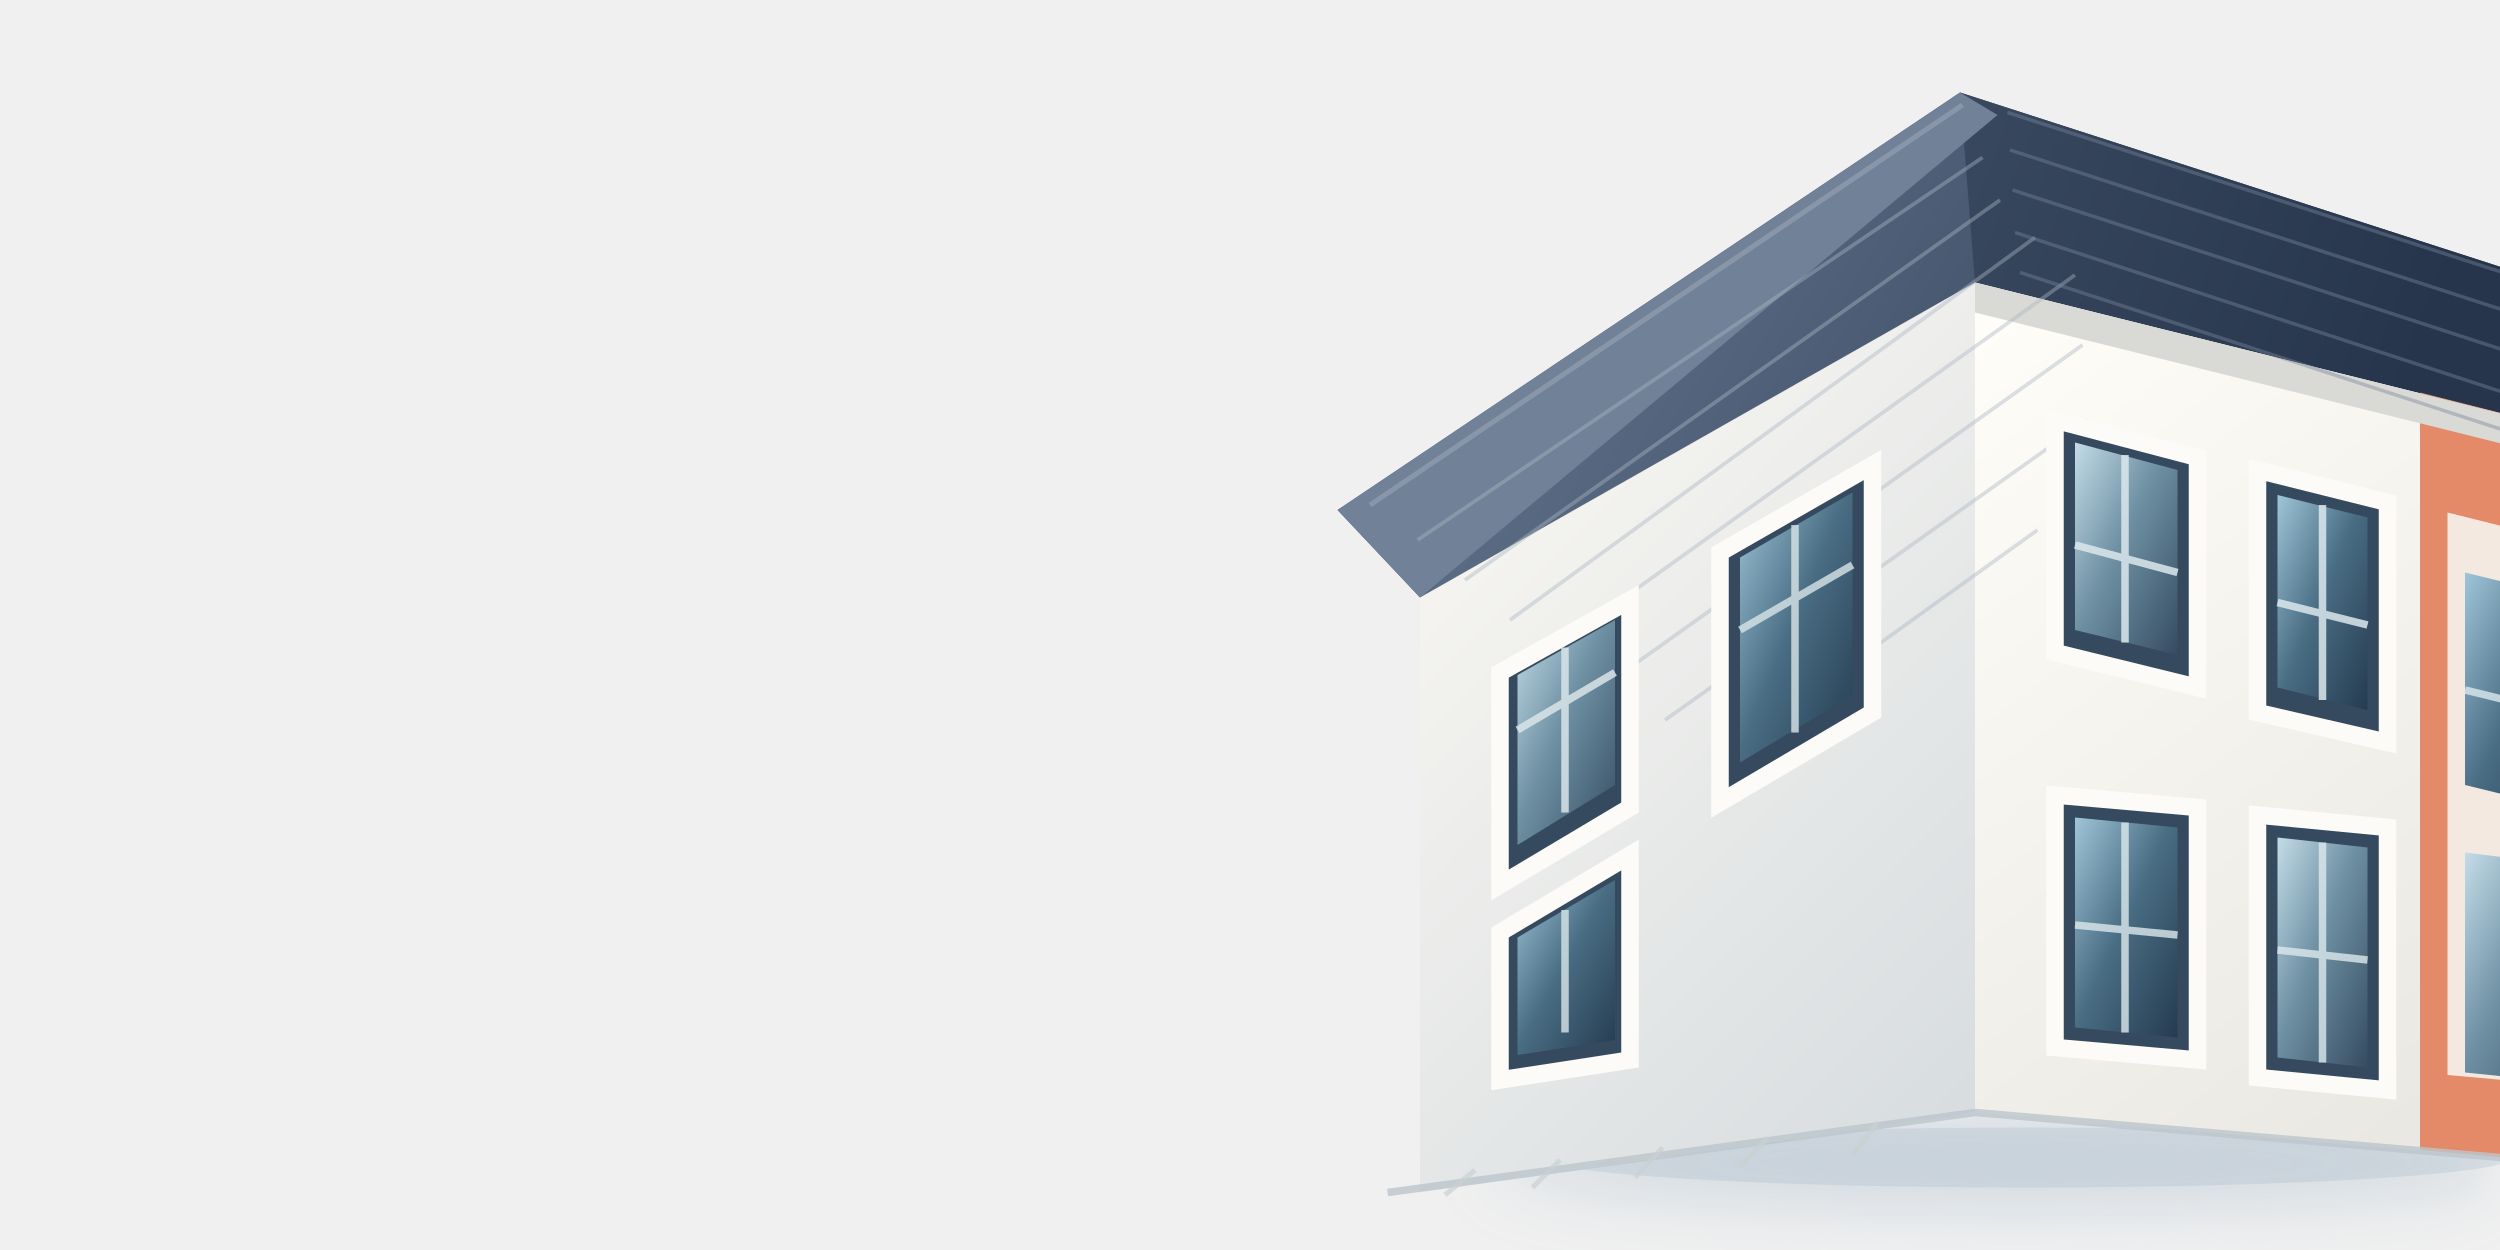
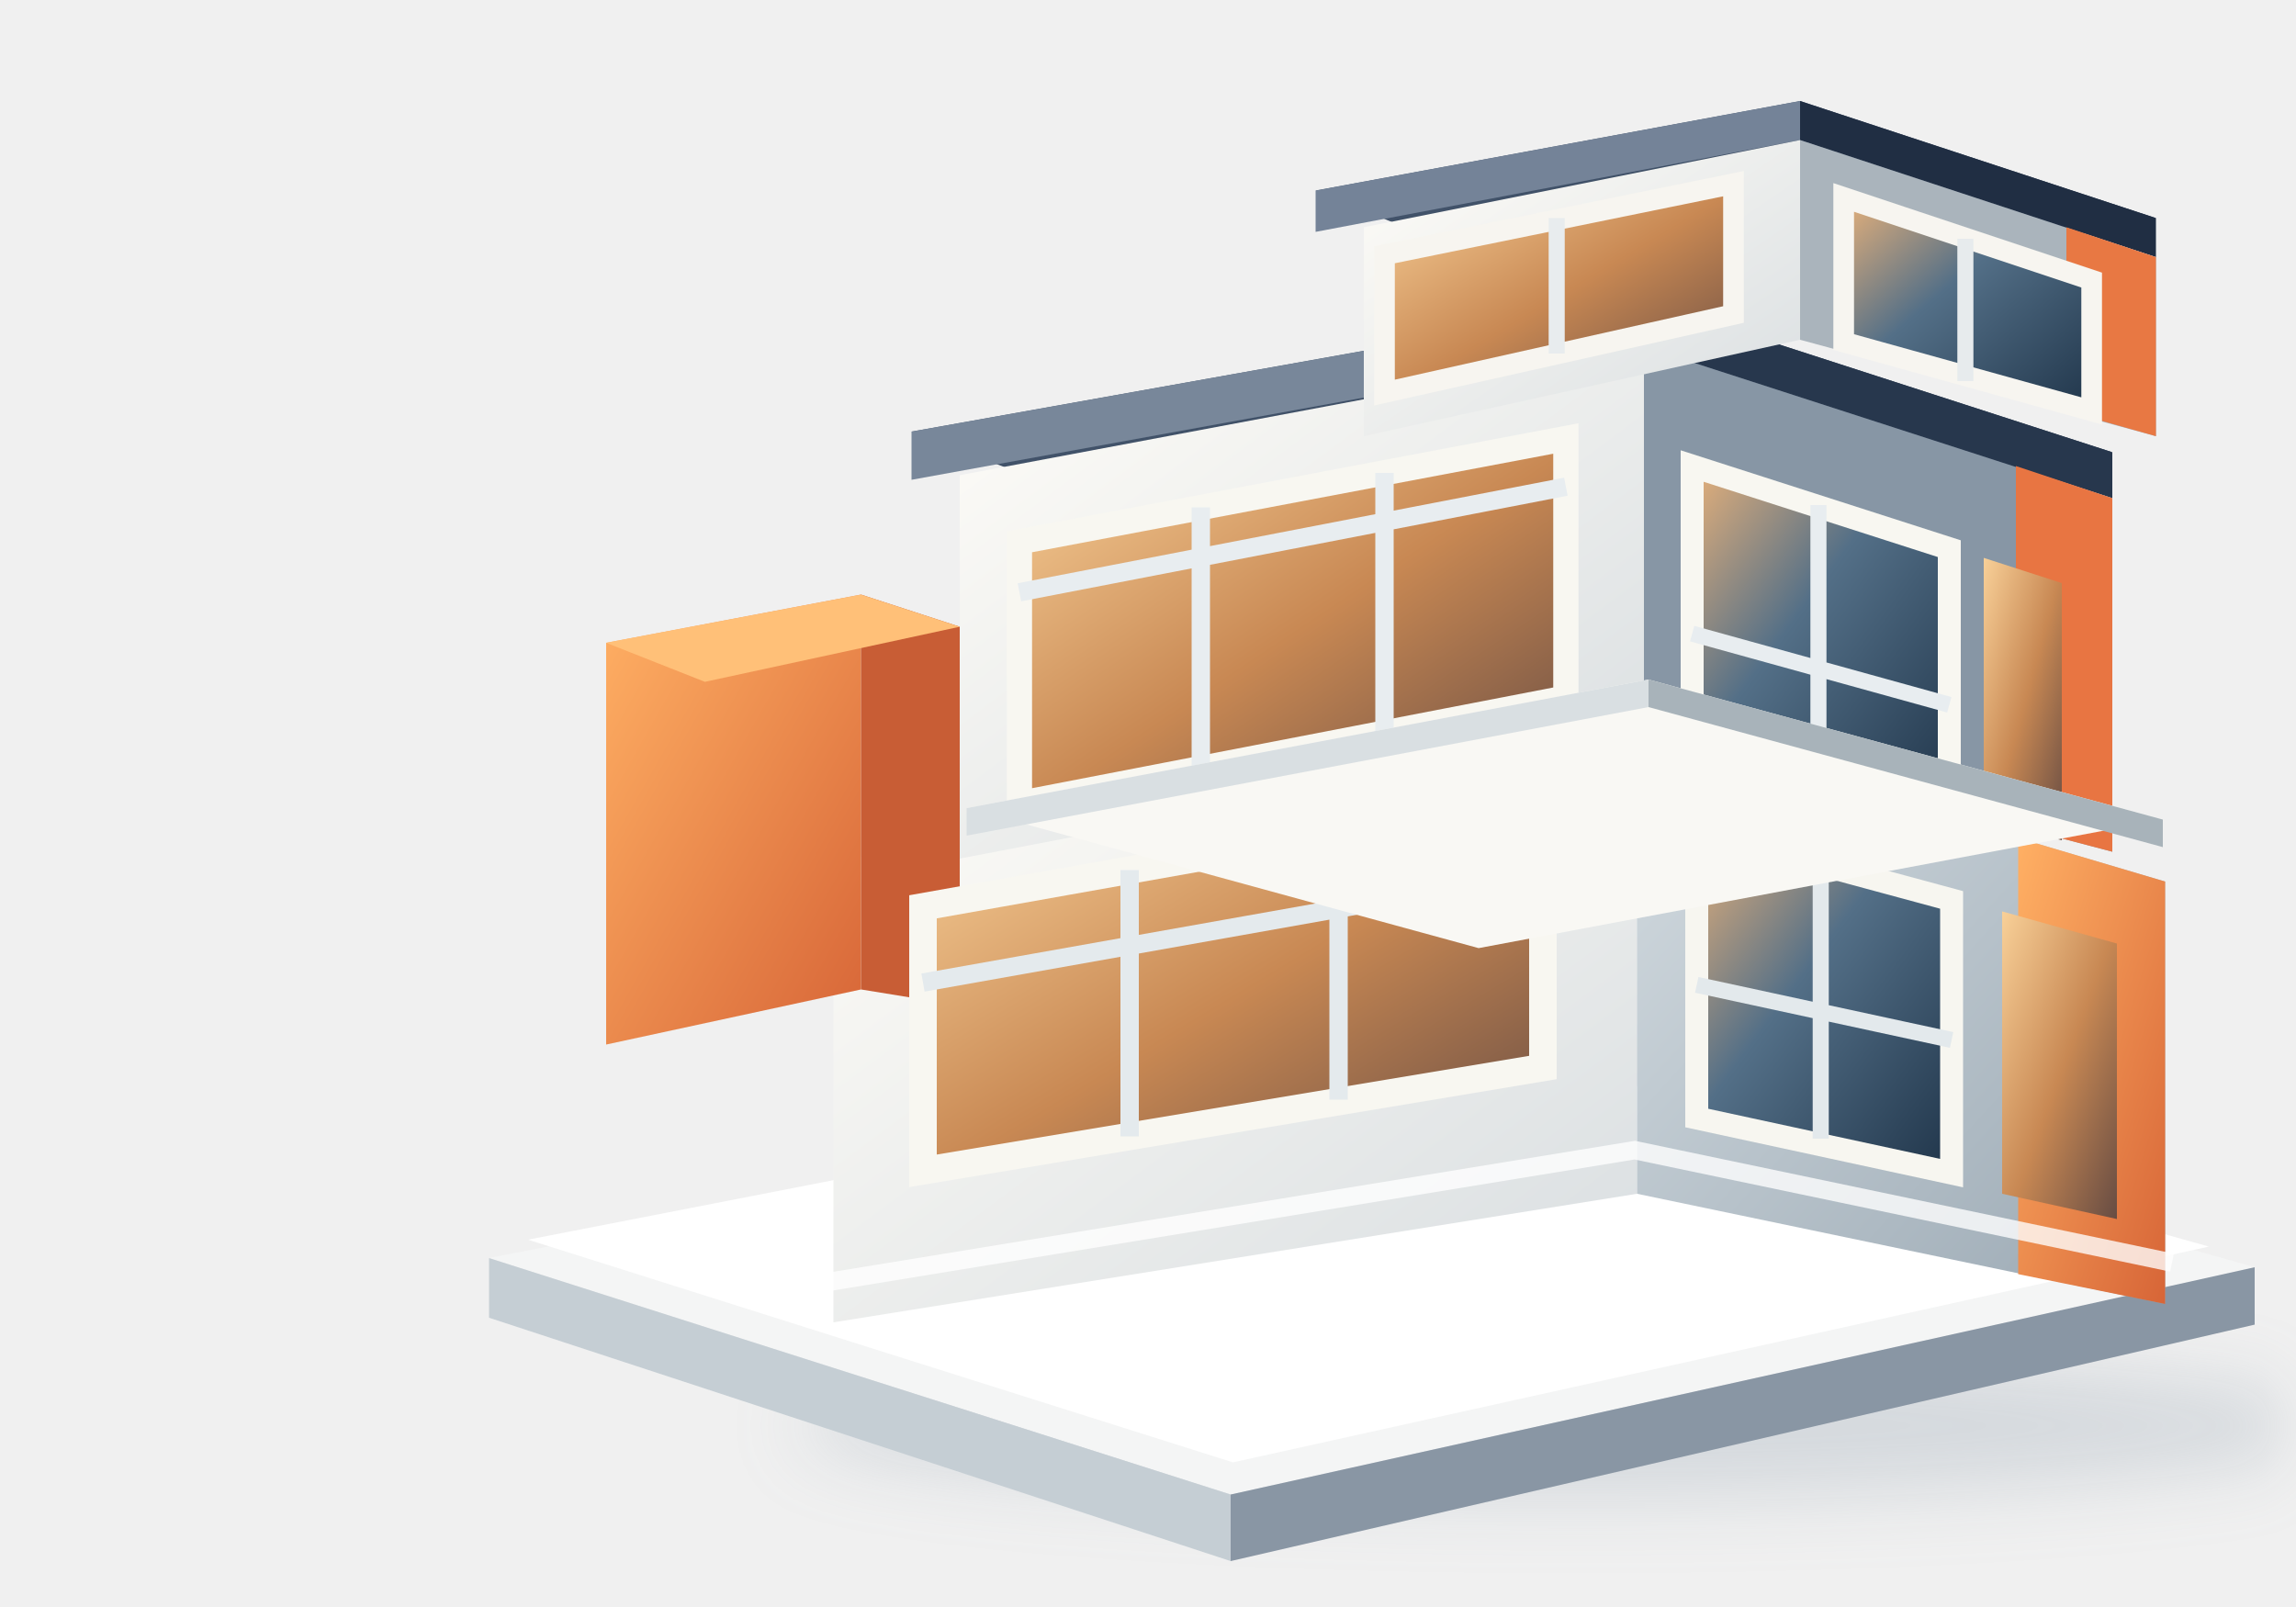
- <svg xmlns="http://www.w3.org/2000/svg" viewBox="0 0 1000 500" fill="none">
+ <svg xmlns="http://www.w3.org/2000/svg" viewBox="0 0 1000 700" fill="none">
  <defs>
-     <linearGradient id="roof" x1="615" y1="73" x2="944" y2="202" gradientUnits="userSpaceOnUse">
-       <stop stop-color="#46566D" />
-       <stop offset="1" stop-color="#26354B" />
+     <linearGradient id="glass" x1="0" y1="0" x2="1" y2="1">
+       <stop stop-color="#E9B27A" />
+       <stop offset=".42" stop-color="#536F87" />
+       <stop offset="1" stop-color="#20354A" />
    </linearGradient>
-     <linearGradient id="roof-side" x1="558" y1="107" x2="799" y2="252" gradientUnits="userSpaceOnUse">
-       <stop stop-color="#657790" />
-       <stop offset="1" stop-color="#3C4C63" />
+     <linearGradient id="glass-warm" x1="0" y1="0" x2="1" y2="1">
+       <stop stop-color="#F8D098" />
+       <stop offset=".52" stop-color="#C88853" />
+       <stop offset="1" stop-color="#674C43" />
    </linearGradient>
-     <linearGradient id="wall-side" x1="575" y1="223" x2="790" y2="436" gradientUnits="userSpaceOnUse">
-       <stop stop-color="#F5F4F0" />
-       <stop offset="1" stop-color="#D8DDE0" />
+     <linearGradient id="wall" x1="0" y1="0" x2="1" y2="1">
+       <stop stop-color="#FFFDF8" />
+       <stop offset="1" stop-color="#D9DEE1" />
    </linearGradient>
-     <linearGradient id="wall-front" x1="790" y1="132" x2="1016" y2="432" gradientUnits="userSpaceOnUse">
-       <stop stop-color="#FFFDF8" />
-       <stop offset="1" stop-color="#E9E7E1" />
+     <linearGradient id="side" x1="0" y1="0" x2="1" y2="1">
+       <stop stop-color="#D4DCE1" />
+       <stop offset="1" stop-color="#9AA8B3" />
    </linearGradient>
-     <linearGradient id="glass" x1="0" y1="0" x2="1" y2="1">
-       <stop stop-color="#9FC5D8" />
-       <stop offset=".48" stop-color="#496D83" />
-       <stop offset="1" stop-color="#253B50" />
+     <linearGradient id="slab" x1="0" y1="0" x2="1" y2="1">
+       <stop stop-color="#50627A" />
+       <stop offset="1" stop-color="#202F44" />
    </linearGradient>
-     <linearGradient id="glass-light" x1="0" y1="0" x2="1" y2="1">
-       <stop stop-color="#C3DCE7" />
-       <stop offset=".45" stop-color="#6F91A4" />
-       <stop offset="1" stop-color="#354C61" />
+     <linearGradient id="orange" x1="0" y1="0" x2="1" y2="1">
+       <stop stop-color="#FFB064" />
+       <stop offset="1" stop-color="#D76537" />
    </linearGradient>
-     <filter id="shadow" x="462" y="12" width="594" height="500" color-interpolation-filters="sRGB" filterUnits="userSpaceOnUse">
-       <feGaussianBlur stdDeviation="13" />
+     <filter id="soft-shadow" x="125" y="24" width="930" height="680" color-interpolation-filters="sRGB" filterUnits="userSpaceOnUse">
+       <feGaussianBlur stdDeviation="16" />
    </filter>
  </defs>
-   <ellipse cx="807" cy="465" rx="211" ry="19" fill="#6F91AD" opacity=".22" filter="url(#shadow)" />
-   <ellipse cx="811" cy="463" rx="194" ry="12" fill="#8BA3B9" opacity=".2" />
-   <path d="M535 204 784 37l251 81v56L790 113 568 239l-33-35Z" fill="url(#roof-side)" />
-   <path d="m784 37 251 81v56L790 113 784 37Z" fill="url(#roof)" />
-   <path d="m535 204 249-167 15 9L568 239l-33-35Z" fill="#718198" />
-   <path d="m568 239 222-126 245 61v15l-245-62-222 127v-15Z" fill="#26364B" />
-   <path d="m568 239 222-126v332l-222 32V239Z" fill="url(#wall-side)" />
-   <path d="m790 113 245 61v292l-245-21V113Z" fill="url(#wall-front)" />
-   <path d="m968 157 67 17v292l-67-6V157Z" fill="#E58A68" />
-   <path d="m790 113 245 61v12l-245-61v-12Z" fill="#D9D9D5" />
-   <path d="m548 202 237-160" stroke="#93A0B1" stroke-width="2" opacity=".7" />
-   <path d="m567 216 226-153m-207 169L800 80m-196 168L814 95m-188 161 204-146m-185 162 188-134m-167 150 169-120m-148 136 128-92" stroke="#A9B4C1" stroke-width="1.5" opacity=".42" />
-   <path d="m803 45 226 73m-225-58 225 73m-224-57 224 73m-223-56 223 73m-221-57 221 72" stroke="#78869A" stroke-width="1.4" opacity=".42" />
-   <path d="m600 269 52-29v83l-52 31v-85Z" fill="#354A5E" stroke="#FDFBF7" stroke-width="7" />
-   <path d="m607 270 39-22v66l-39 24v-68Z" fill="url(#glass-light)" />
-   <path d="m626 259v66m-19-33 39-23" stroke="#D8E5E9" stroke-width="3" opacity=".85" />
-   <path d="m688 221 61-35v99l-61 36v-100Z" fill="#354A5E" stroke="#FDFBF7" stroke-width="7" />
-   <path d="m696 223 45-26v81l-45 27v-82Z" fill="url(#glass)" />
-   <path d="m718 210v83m-22-41 45-26" stroke="#D8E5E9" stroke-width="3" opacity=".8" />
-   <path d="m600 373 52-31v82l-52 8v-59Z" fill="#354A5E" stroke="#FDFBF7" stroke-width="7" />
-   <path d="m607 375 39-23v64l-39 6v-47Z" fill="url(#glass)" />
-   <path d="m626 364v49" stroke="#D8E5E9" stroke-width="3" opacity=".8" />
-   <path d="m822 168 57 15v92l-57-14v-93Z" fill="#354A5E" stroke="#FDFBF7" stroke-width="7" />
-   <path d="m830 177 41 11v74l-41-10v-75Z" fill="url(#glass-light)" />
-   <path d="m850 182v75m-20-39 41 11" stroke="#DCE8EC" stroke-width="3" opacity=".85" />
-   <path d="m903 188 52 13v96l-52-12v-97Z" fill="#354A5E" stroke="#FDFBF7" stroke-width="7" />
-   <path d="m911 198 36 9v77l-36-9v-77Z" fill="url(#glass)" />
-   <path d="m929 202v78m-18-39 36 9" stroke="#DCE8EC" stroke-width="3" opacity=".85" />
-   <path d="m822 318 57 5v101l-57-5V318Z" fill="#354A5E" stroke="#FDFBF7" stroke-width="7" />
-   <path d="m830 327 41 4v84l-41-4v-84Z" fill="url(#glass)" />
-   <path d="m850 329v84m-20-43 41 4" stroke="#DCE8EC" stroke-width="3" opacity=".8" />
-   <path d="m903 326 52 5v105l-52-5V326Z" fill="#354A5E" stroke="#FDFBF7" stroke-width="7" />
-   <path d="m911 335 36 4v88l-36-4v-88Z" fill="url(#glass-light)" />
-   <path d="m929 337v88m-18-45 36 4" stroke="#DCE8EC" stroke-width="3" opacity=".8" />
-   <path d="m979 205 56 14v216l-56-5V205Z" fill="#F4F1EB" opacity=".92" />
-   <path d="m986 229 49 12v85l-49-12v-85Z" fill="url(#glass)" />
-   <path d="m1009 235v85m-23-44 49 12" stroke="#DCE8EC" stroke-width="3" opacity=".8" />
-   <path d="m986 341 49 6v87l-49-5v-88Z" fill="url(#glass-light)" />
-   <path d="m1010 344v87" stroke="#DCE8EC" stroke-width="3" opacity=".75" />
-   <path d="m555 477 235-32 245 21" stroke="#BCC5CC" stroke-width="3" opacity=".8" />
-   <path d="m578 478 12-10m23 7 11-11m30 7 11-12m31 8 11-12m34 7 10-13" stroke="#CBD0D1" stroke-width="2" opacity=".7" />
+   <ellipse cx="687" cy="621" rx="340" ry="31" fill="#73879B" opacity=".22" filter="url(#soft-shadow)" />
+   <path d="m213 548 447-87 322 91-446 99-323-103Z" fill="#F4F5F5" />
+   <path d="m536 651 446-99v25l-446 103v-29Z" fill="#8996A4" />
+   <path d="m213 548 323 103v29L213 574v-26Z" fill="#C5CED4" />
+   <path d="m230 540 426-83 306 86-425 94-307-97Z" fill="#FFFFFF" />
+   <path d="m363 375 350-59v204l-350 56V375Z" fill="url(#wall)" />
+   <path d="m713 316 230 68v184l-230-48V316Z" fill="url(#side)" />
+   <path d="m879 365 64 19v184l-64-13V365Z" fill="url(#orange)" />
+   <path d="m397 188 319-57 204 66-324 67-199-76Z" fill="url(#slab)" />
+   <path d="m397 188 319-57v20l-319 58v-21Z" fill="#78879A" />
+   <path d="m716 131 204 66v20l-204-66v-20Z" fill="#27374D" />
+   <path d="m418 207 298-56v166l-298 57V207Z" fill="url(#wall)" />
+   <path d="m716 151 204 66v154l-204-54V151Z" fill="#8796A5" />
+   <path d="m878 203 42 14v154l-42-11V203Z" fill="#E87542" />
+   <path d="m573 83 211-39 155 51-223 47-143-59Z" fill="url(#slab)" />
+   <path d="m573 83 211-39v17L573 101V83Z" fill="#748398" />
+   <path d="m784 44 155 51v17L784 61V44Z" fill="#202E43" />
+   <path d="m594 99 190-38v87l-190 42V99Z" fill="url(#wall)" />
+   <path d="m784 61 155 51v78l-155-42V61Z" fill="#AAB4BC" />
+   <path d="m900 99 39 13v78l-39-11V99Z" fill="#E87843" />
+   <path d="m264 280 111-21v172l-111 24V280Z" fill="url(#orange)" />
+   <path d="m375 259 43 14v165l-43-7V259Z" fill="#C85D35" />
+   <path d="m264 280 111-21 43 14-111 24-43-17Z" fill="#FFC078" />
+   <path d="m444 236 238-45v113l-238 46V236Z" fill="url(#glass-warm)" stroke="#F8F7F1" stroke-width="11" />
+   <path d="m523 221v114m80-129v113m-159-61 238-46" stroke="#E8EDF0" stroke-width="8" />
+   <path d="m737 203 112 36v116l-112-30V203Z" fill="url(#glass)" stroke="#F8F7F1" stroke-width="10" />
+   <path d="m792 220v120m-55-64 112 31" stroke="#E8EDF0" stroke-width="7" />
+   <path d="m864 243 34 11v112l-34-9V243Z" fill="url(#glass-warm)" />
+   <path d="m402 395 270-48v118l-270 45V395Z" fill="url(#glass-warm)" stroke="#F8F7F1" stroke-width="12" />
+   <path d="m492 379v116m91-132v116m-181-51 270-48" stroke="#E4EAED" stroke-width="8" />
+   <path d="m739 362 111 30v119l-111-24V362Z" fill="url(#glass)" stroke="#F7F6F0" stroke-width="10" />
+   <path d="m793 378v118m-54-67 111 24" stroke="#E3E9EC" stroke-width="7" />
+   <path d="m872 397 50 14v120l-50-11V397Z" fill="url(#glass-warm)" />
+   <path d="m603 111 152-31v57l-152 34v-60Z" fill="url(#glass-warm)" stroke="#F7F5F0" stroke-width="9" />
+   <path d="m678 95v59" stroke="#E8ECEE" stroke-width="7" />
+   <path d="m803 86 108 36v57l-108-30V86Z" fill="url(#glass)" stroke="#F7F5F0" stroke-width="9" />
+   <path d="m856 104v62" stroke="#E7EBED" stroke-width="7" />
+   <path d="m421 352 297-56 224 61-298 56-223-61Z" fill="#F9F8F4" />
+   <path d="m421 352 297-56v12l-297 56v-12Z" fill="#D9DFE2" />
+   <path d="m718 296 224 61v12l-224-61v-12Z" fill="#A8B3BA" />
+   <path d="m351 560 361-59 234 49" stroke="#FFFFFF" stroke-width="8" opacity=".78" />
</svg>
